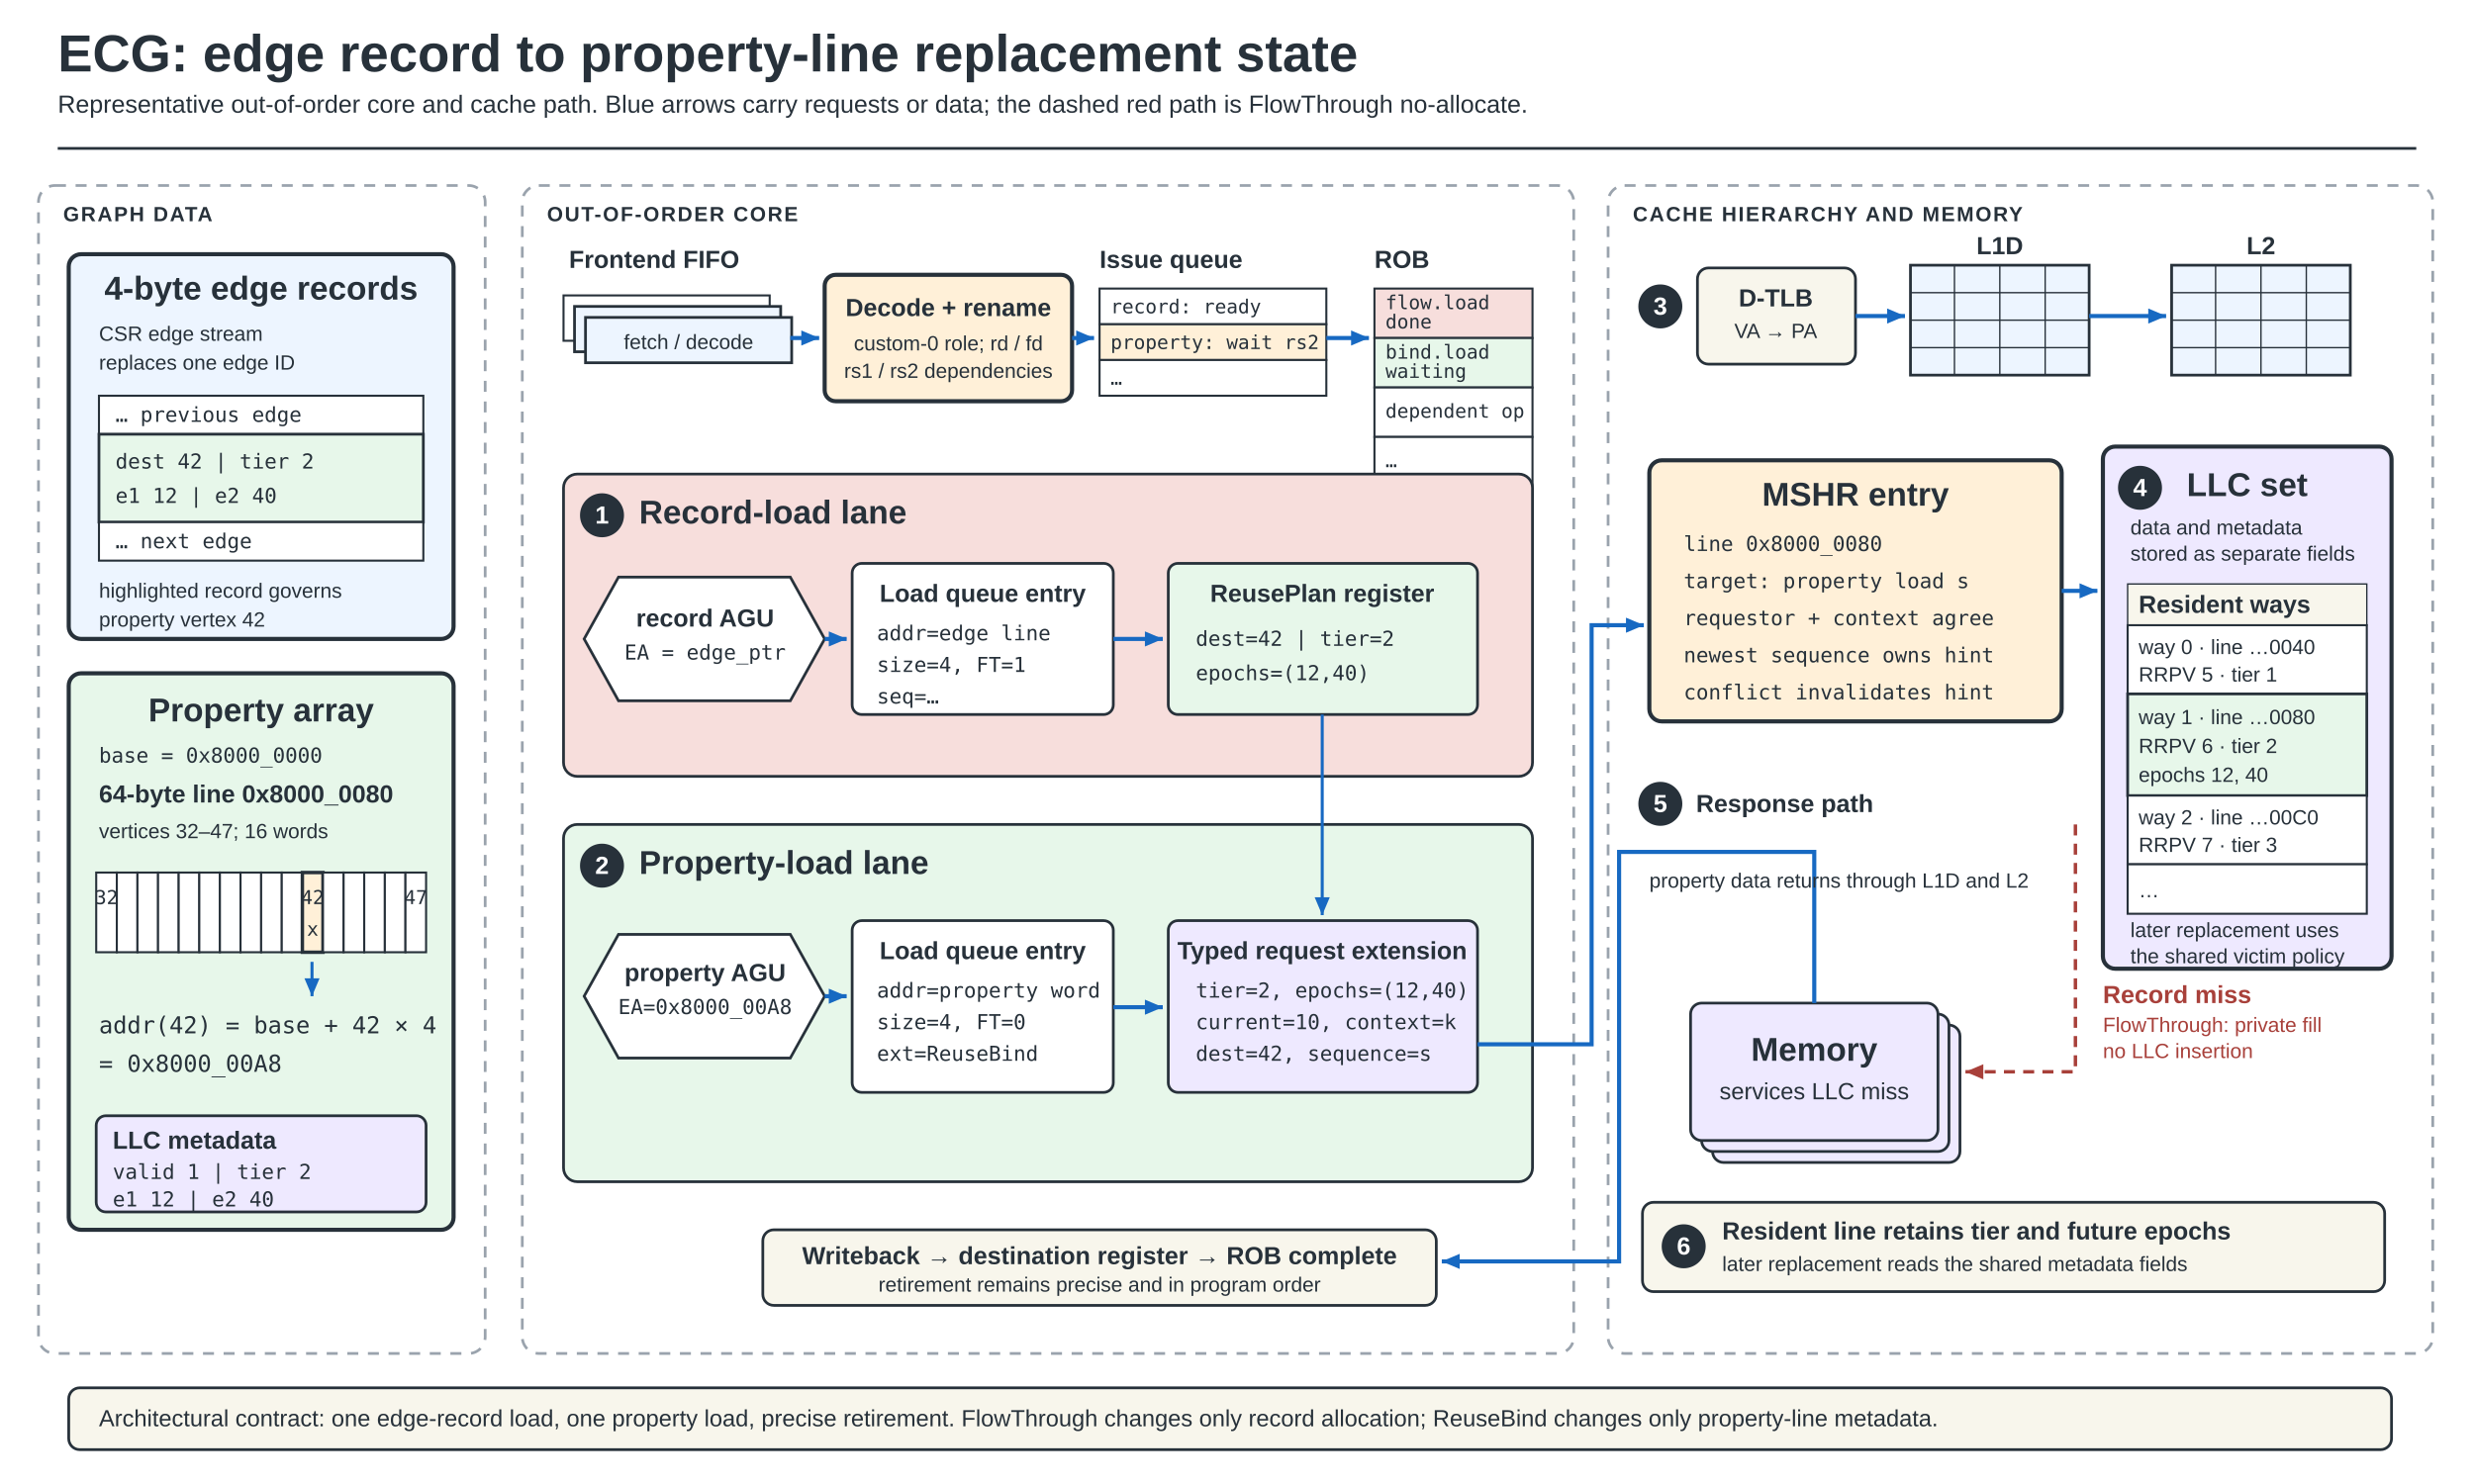
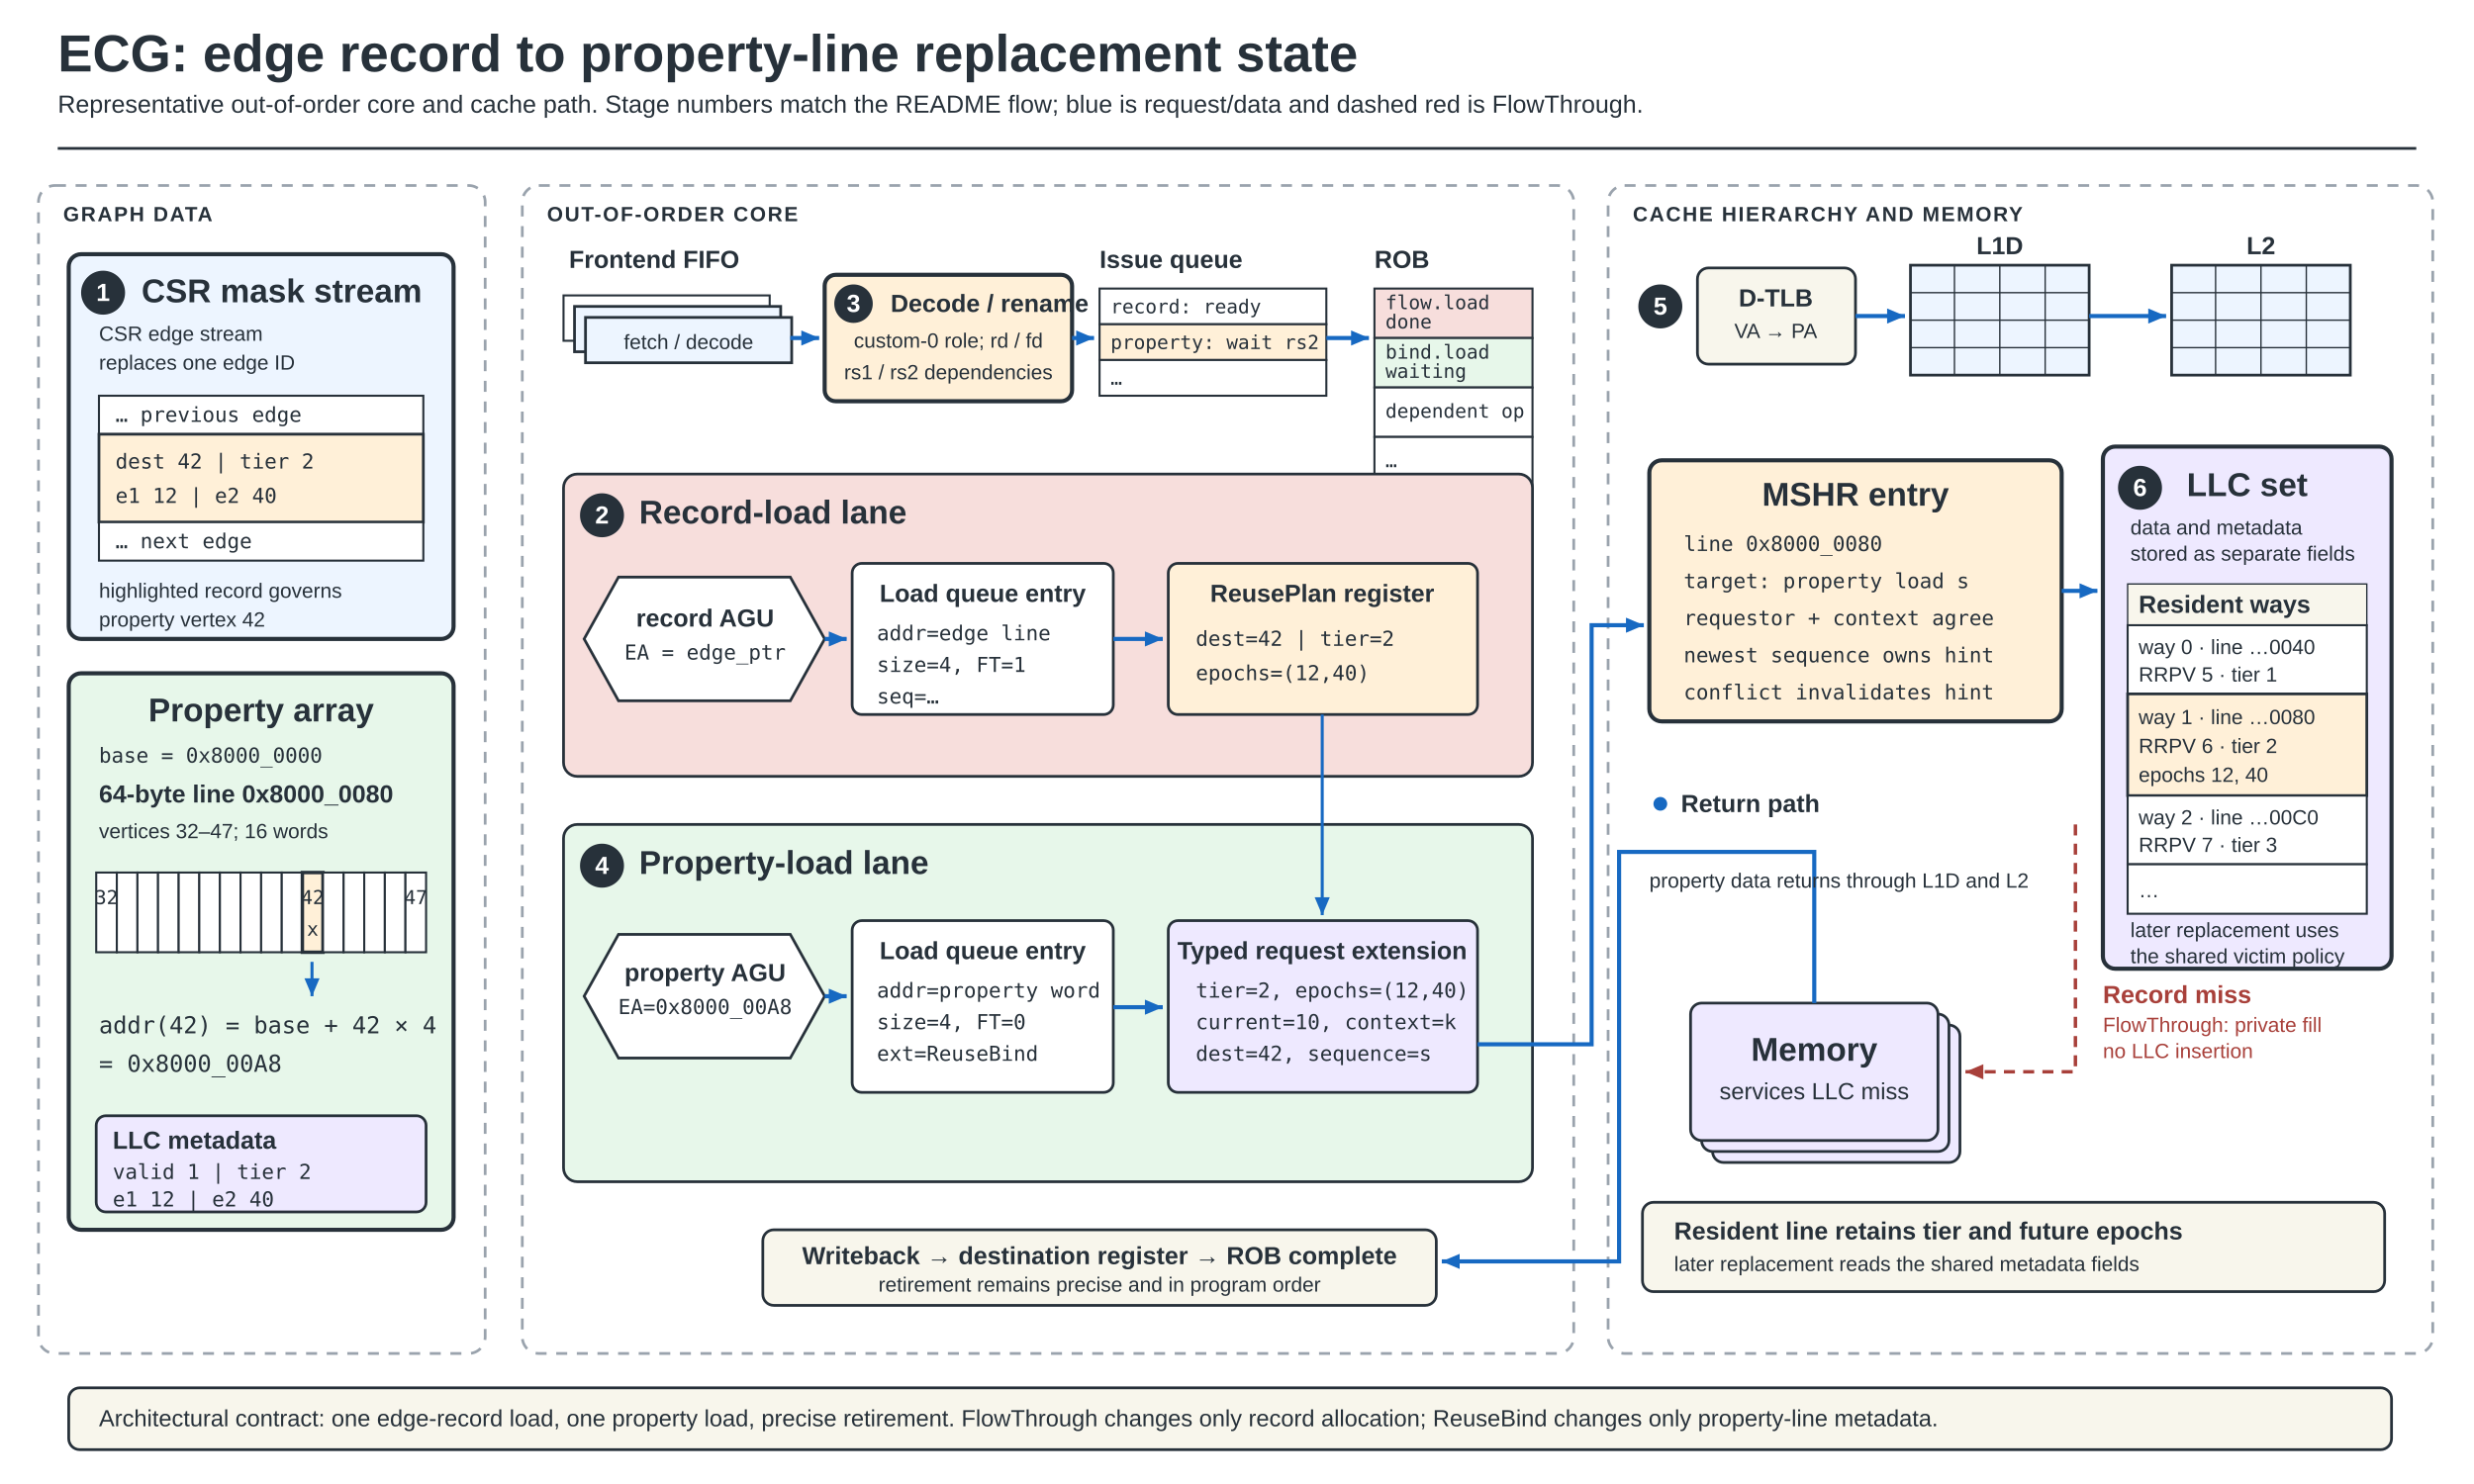
<svg xmlns="http://www.w3.org/2000/svg" width="1800" height="1080" viewBox="0 0 1800 1080" role="img" aria-labelledby="title desc" fill="#27313A">
  <defs>
    <marker id="arrow" viewBox="0 0 13 11" markerWidth="13" markerHeight="11" refX="13" refY="5.5" orient="auto" markerUnits="userSpaceOnUse">
      <path d="M0 0 L13 5.5 L0 11 Z" fill="#1769C2" />
    </marker>
    <marker id="arrow-red" viewBox="0 0 13 11" markerWidth="13" markerHeight="11" refX="13" refY="5.5" orient="auto" markerUnits="userSpaceOnUse">
      <path d="M0 0 L13 5.5 L0 11 Z" fill="#A8403A" />
    </marker>
    <style>
      :root{color-scheme:light dark}
      @media(prefers-color-scheme:dark){
        [fill="#27313A"]{fill:#ECE7DD}[stroke="#27313A"]{stroke:#ECE7DD}
        [fill="#FFFFFF"]{fill:#1E2327}[fill="#F8F6EC"]{fill:#252A2E}
        [fill="#EDF5FF"]{fill:#273846}[fill="#E7F7EA"]{fill:#24382A}
        [fill="#FFF0D8"]{fill:#3B3122}[fill="#F7DEDC"]{fill:#3D292A}
        [fill="#EEE9FF"]{fill:#302C3C}[stroke="#9AA3AD"]{stroke:#747D86}
      }
      .sans{font-family:Arial,Helvetica,sans-serif}.mono{font-family:"SFMono-Regular",Consolas,monospace}
      .title{font-size:38px;font-weight:700}.subtitle{font-size:18px}
      .domain{font-size:15px;font-weight:700;letter-spacing:1.2px}
      .heading{font-size:24px;font-weight:700}.label{font-size:18px;font-weight:700}
      .body{font-size:17px}.small{font-size:15px}.tiny{font-size:14px}
      .arrow{fill:none;stroke:#1769C2;stroke-width:3;marker-end:url(#arrow)}
      .thin-arrow{fill:none;stroke:#1769C2;stroke-width:2.2;marker-end:url(#arrow)}
      .flow-arrow{fill:none;stroke:#A8403A;stroke-width:2.5;stroke-dasharray:8 6;marker-end:url(#arrow-red)}
      .slot{fill:#FFFFFF;stroke:#27313A;stroke-width:1.5}
    </style>
  </defs>
  <rect width="1800" height="1080" fill="#FFFFFF" />
  <text x="42" y="52" class="sans title">ECG: edge record to property-line replacement state</text>
-   <text x="42" y="82" class="sans subtitle">Representative out-of-order core and cache path. Blue arrows carry requests or data; the dashed red path is FlowThrough no-allocate.</text>
+   <text x="42" y="82" class="sans subtitle">Representative out-of-order core and cache path. Stage numbers match the README flow; blue is request/data and dashed red is FlowThrough.</text>
  <line x1="42" y1="108" x2="1758" y2="108" stroke="#27313A" stroke-width="2" />
  <rect x="28" y="135" width="325" height="850" rx="12" fill="none" stroke="#9AA3AD" stroke-width="2" stroke-dasharray="8 7" />
  <text x="46" y="161" class="sans domain">GRAPH DATA</text>
  <rect x="50" y="185" width="280" height="280" rx="9" fill="#EDF5FF" stroke="#27313A" stroke-width="3" />
-   <text x="190" y="218" text-anchor="middle" class="sans heading">4-byte edge records</text>
+   <circle cx="75" cy="213" r="16" fill="#27313A" />
+   <text x="75" y="219" text-anchor="middle" fill="#FFFFFF" class="sans label">1</text>
+   <text x="205" y="220" text-anchor="middle" class="sans heading">CSR mask stream</text>
  <text x="72" y="248" class="sans small">CSR edge stream</text>
  <text x="72" y="269" class="sans small">replaces one edge ID</text>
  <g class="mono small">
    <rect x="72" y="288" width="236" height="28" class="slot" />
    <text x="84" y="307">… previous edge</text>
-     <rect x="72" y="316" width="236" height="64" fill="#E7F7EA" stroke="#27313A" stroke-width="2" />
+     <rect x="72" y="316" width="236" height="64" fill="#FFF0D8" stroke="#27313A" stroke-width="2" />
    <text x="84" y="341">dest 42 | tier 2</text>
    <text x="84" y="366">e1 12 | e2 40</text>
    <rect x="72" y="380" width="236" height="28" class="slot" />
    <text x="84" y="399">… next edge</text>
  </g>
  <text x="72" y="435" class="sans small">highlighted record governs</text>
  <text x="72" y="456" class="sans small">property vertex 42</text>
  <rect x="50" y="490" width="280" height="405" rx="9" fill="#E7F7EA" stroke="#27313A" stroke-width="3" />
  <text x="190" y="525" text-anchor="middle" class="sans heading">Property array</text>
  <text x="72" y="555" class="mono small">base = 0x8000_0000</text>
  <text x="72" y="584" class="sans label">64-byte line 0x8000_0080</text>
  <text x="72" y="610" class="sans small">vertices 32–47; 16 words</text>
  <g transform="translate(70 635)">
    <g class="mono tiny" text-anchor="middle">
      <rect x="0" y="0" width="15" height="58" class="slot" />
      <text x="7.5" y="23">32</text>
      <rect x="15" y="0" width="15" height="58" class="slot" />
      <rect x="30" y="0" width="15" height="58" class="slot" />
      <rect x="45" y="0" width="15" height="58" class="slot" />
      <rect x="60" y="0" width="15" height="58" class="slot" />
      <rect x="75" y="0" width="15" height="58" class="slot" />
      <rect x="90" y="0" width="15" height="58" class="slot" />
      <rect x="105" y="0" width="15" height="58" class="slot" />
      <rect x="120" y="0" width="15" height="58" class="slot" />
      <rect x="135" y="0" width="15" height="58" class="slot" />
      <rect x="150" y="0" width="15" height="58" fill="#FFF0D8" stroke="#27313A" stroke-width="2.5" />
      <text x="157.5" y="23">42</text>
      <text x="157.5" y="46">x</text>
      <rect x="165" y="0" width="15" height="58" class="slot" />
      <rect x="180" y="0" width="15" height="58" class="slot" />
      <rect x="195" y="0" width="15" height="58" class="slot" />
      <rect x="210" y="0" width="15" height="58" class="slot" />
      <rect x="225" y="0" width="15" height="58" class="slot" />
      <text x="232.5" y="23">47</text>
    </g>
  </g>
  <path d="M227 700 V725" class="thin-arrow" />
  <text x="72" y="752" class="mono body">addr(42) = base + 42 × 4</text>
  <text x="72" y="780" class="mono body">= 0x8000_00A8</text>
  <rect x="70" y="812" width="240" height="70" rx="7" fill="#EEE9FF" stroke="#27313A" stroke-width="2" />
  <text x="82" y="836" class="sans label">LLC metadata</text>
  <text x="82" y="858" class="mono small">valid 1 | tier 2</text>
  <text x="82" y="878" class="mono small">e1 12 | e2 40</text>
  <rect x="380" y="135" width="765" height="850" rx="12" fill="none" stroke="#9AA3AD" stroke-width="2" stroke-dasharray="8 7" />
  <text x="398" y="161" class="sans domain">OUT-OF-ORDER CORE</text>
  <text x="414" y="195" class="sans label">Frontend FIFO</text>
  <g transform="translate(410 215)">
    <rect x="0" y="0" width="150" height="33" class="slot" />
    <rect x="8" y="8" width="150" height="33" fill="#EDF5FF" stroke="#27313A" stroke-width="2" />
    <rect x="16" y="16" width="150" height="33" fill="#EDF5FF" stroke="#27313A" stroke-width="2" />
    <text x="91" y="39" text-anchor="middle" class="sans small">fetch / decode</text>
  </g>
  <rect x="600" y="200" width="180" height="92" rx="8" fill="#FFF0D8" stroke="#27313A" stroke-width="3" />
-   <text x="690" y="230" text-anchor="middle" class="sans label">Decode + rename</text>
-   <text x="690" y="255" text-anchor="middle" class="sans small">custom-0 role; rd / fd</text>
-   <text x="690" y="275" text-anchor="middle" class="sans small">rs1 / rs2 dependencies</text>
+   <circle cx="621" cy="221" r="14" fill="#27313A" />
+   <text x="621" y="227" text-anchor="middle" fill="#FFFFFF" class="sans label">3</text>
+   <text x="720" y="227" text-anchor="middle" class="sans label">Decode / rename</text>
+   <text x="690" y="253" text-anchor="middle" class="sans small">custom-0 role; rd / fd</text>
+   <text x="690" y="276" text-anchor="middle" class="sans small">rs1 / rs2 dependencies</text>
  <text x="800" y="195" class="sans label">Issue queue</text>
  <g transform="translate(800 210)" class="mono tiny">
    <rect x="0" y="0" width="165" height="26" class="slot" />
    <text x="8" y="18">record: ready</text>
    <rect x="0" y="26" width="165" height="26" fill="#FFF0D8" stroke="#27313A" stroke-width="1.5" />
    <text x="8" y="44">property: wait rs2</text>
    <rect x="0" y="52" width="165" height="26" class="slot" />
    <text x="8" y="70">…</text>
  </g>
  <text x="1000" y="195" class="sans label">ROB</text>
  <g transform="translate(1000 210)" class="mono tiny">
    <rect x="0" y="0" width="115" height="36" fill="#F7DEDC" stroke="#27313A" stroke-width="1.5" />
    <text x="8" y="15">flow.load</text>
    <text x="8" y="29">done</text>
    <rect x="0" y="36" width="115" height="36" fill="#E7F7EA" stroke="#27313A" stroke-width="1.5" />
    <text x="8" y="51">bind.load</text>
    <text x="8" y="65">waiting</text>
    <rect x="0" y="72" width="115" height="36" class="slot" />
    <text x="8" y="94">dependent op</text>
    <rect x="0" y="108" width="115" height="36" class="slot" />
    <text x="8" y="130">…</text>
  </g>
  <path d="M575 246 H596" class="arrow" />
  <path d="M780 246 H796" class="arrow" />
  <path d="M965 246 H996" class="arrow" />
  <rect x="410" y="345" width="705" height="220" rx="10" fill="#F7DEDC" stroke="#27313A" stroke-width="2" />
  <circle cx="438" cy="375" r="16" fill="#27313A" />
-   <text x="438" y="381" text-anchor="middle" fill="#FFFFFF" class="sans label">1</text>
+   <text x="438" y="381" text-anchor="middle" fill="#FFFFFF" class="sans label">2</text>
  <text x="465" y="381" class="sans heading">Record-load lane</text>
  <polygon points="450,420 575,420 600,465 575,510 450,510 425,465" fill="#FFFFFF" stroke="#27313A" stroke-width="2" />
  <text x="513" y="456" text-anchor="middle" class="sans label">record AGU</text>
  <text x="513" y="480" text-anchor="middle" class="mono small">EA = edge_ptr</text>
  <rect x="620" y="410" width="190" height="110" rx="7" fill="#FFFFFF" stroke="#27313A" stroke-width="2" />
  <text x="715" y="438" text-anchor="middle" class="sans label">Load queue entry</text>
  <text x="638" y="466" class="mono small">addr=edge line</text>
  <text x="638" y="489" class="mono small">size=4, FT=1</text>
  <text x="638" y="512" class="mono small">seq=…</text>
-   <rect x="850" y="410" width="225" height="110" rx="7" fill="#E7F7EA" stroke="#27313A" stroke-width="2" />
+   <rect x="850" y="410" width="225" height="110" rx="7" fill="#FFF0D8" stroke="#27313A" stroke-width="2" />
  <text x="962" y="438" text-anchor="middle" class="sans label">ReusePlan register</text>
  <text x="870" y="470" class="mono small">dest=42 | tier=2</text>
  <text x="870" y="495" class="mono small">epochs=(12,40)</text>
  <path d="M600 465 H616" class="arrow" />
  <path d="M810 465 H846" class="arrow" />
  <rect x="410" y="600" width="705" height="260" rx="10" fill="#E7F7EA" stroke="#27313A" stroke-width="2" />
  <circle cx="438" cy="630" r="16" fill="#27313A" />
-   <text x="438" y="636" text-anchor="middle" fill="#FFFFFF" class="sans label">2</text>
+   <text x="438" y="636" text-anchor="middle" fill="#FFFFFF" class="sans label">4</text>
  <text x="465" y="636" class="sans heading">Property-load lane</text>
  <polygon points="450,680 575,680 600,725 575,770 450,770 425,725" fill="#FFFFFF" stroke="#27313A" stroke-width="2" />
  <text x="513" y="714" text-anchor="middle" class="sans label">property AGU</text>
  <text x="513" y="738" text-anchor="middle" class="mono small">EA=0x8000_00A8</text>
  <rect x="620" y="670" width="190" height="125" rx="7" fill="#FFFFFF" stroke="#27313A" stroke-width="2" />
  <text x="715" y="698" text-anchor="middle" class="sans label">Load queue entry</text>
  <text x="638" y="726" class="mono small">addr=property word</text>
  <text x="638" y="749" class="mono small">size=4, FT=0</text>
  <text x="638" y="772" class="mono small">ext=ReuseBind</text>
  <rect x="850" y="670" width="225" height="125" rx="7" fill="#EEE9FF" stroke="#27313A" stroke-width="2" />
  <text x="962" y="698" text-anchor="middle" class="sans label">Typed request extension</text>
  <text x="870" y="726" class="mono small">tier=2, epochs=(12,40)</text>
  <text x="870" y="749" class="mono small">current=10, context=k</text>
  <text x="870" y="772" class="mono small">dest=42, sequence=s</text>
  <path d="M962 520 V666" class="thin-arrow" />
  <path d="M600 725 H616" class="arrow" />
  <path d="M810 733 H846" class="arrow" />
  <rect x="555" y="895" width="490" height="55" rx="8" fill="#F8F6EC" stroke="#27313A" stroke-width="2" />
  <text x="800" y="920" text-anchor="middle" class="sans label">Writeback → destination register → ROB complete</text>
  <text x="800" y="940" text-anchor="middle" class="sans small">retirement remains precise and in program order</text>
  <rect x="1170" y="135" width="600" height="850" rx="12" fill="none" stroke="#9AA3AD" stroke-width="2" stroke-dasharray="8 7" />
  <text x="1188" y="161" class="sans domain">CACHE HIERARCHY AND MEMORY</text>
  <circle cx="1208" cy="223" r="16" fill="#27313A" />
-   <text x="1208" y="229" text-anchor="middle" fill="#FFFFFF" class="sans label">3</text>
+   <text x="1208" y="229" text-anchor="middle" fill="#FFFFFF" class="sans label">5</text>
  <rect x="1235" y="195" width="115" height="70" rx="8" fill="#F8F6EC" stroke="#27313A" stroke-width="2" />
  <text x="1292" y="223" text-anchor="middle" class="sans label">D-TLB</text>
  <text x="1292" y="246" text-anchor="middle" class="sans small">VA → PA</text>
  <g transform="translate(1390 193)">
    <text x="65" y="-8" text-anchor="middle" class="sans label">L1D</text>
    <rect x="0" y="0" width="130" height="80" fill="#EDF5FF" stroke="#27313A" stroke-width="2" />
    <path d="M0 20 H130 M0 40 H130 M0 60 H130 M32 0 V80 M65 0 V80 M98 0 V80" stroke="#27313A" stroke-width="1" />
  </g>
  <g transform="translate(1580 193)">
    <text x="65" y="-8" text-anchor="middle" class="sans label">L2</text>
    <rect x="0" y="0" width="130" height="80" fill="#EDF5FF" stroke="#27313A" stroke-width="2" />
    <path d="M0 20 H130 M0 40 H130 M0 60 H130 M32 0 V80 M65 0 V80 M98 0 V80" stroke="#27313A" stroke-width="1" />
  </g>
  <path d="M1350 230 H1386" class="arrow" />
  <path d="M1520 230 H1576" class="arrow" />
  <rect x="1200" y="335" width="300" height="190" rx="9" fill="#FFF0D8" stroke="#27313A" stroke-width="3" />
  <text x="1350" y="368" text-anchor="middle" class="sans heading">MSHR entry</text>
  <g class="mono small">
    <text x="1225" y="401">line 0x8000_0080</text>
    <text x="1225" y="428">target: property load s</text>
    <text x="1225" y="455">requestor + context agree</text>
    <text x="1225" y="482">newest sequence owns hint</text>
    <text x="1225" y="509">conflict invalidates hint</text>
  </g>
  <rect x="1530" y="325" width="210" height="380" rx="9" fill="#EEE9FF" stroke="#27313A" stroke-width="3" />
  <circle cx="1557" cy="355" r="16" fill="#27313A" />
-   <text x="1557" y="361" text-anchor="middle" fill="#FFFFFF" class="sans label">4</text>
+   <text x="1557" y="361" text-anchor="middle" fill="#FFFFFF" class="sans label">6</text>
  <text x="1635" y="361" text-anchor="middle" class="sans heading">LLC set</text>
  <text x="1550" y="389" class="sans small">data and metadata</text>
  <text x="1550" y="408" class="sans small">stored as separate fields</text>
  <g transform="translate(1548 425)" class="sans small">
    <rect x="0" y="0" width="174" height="30" fill="#F8F6EC" stroke="#27313A" />
    <text x="8" y="21" class="sans label">Resident ways</text>
    <rect x="0" y="30" width="174" height="50" class="slot" />
    <text x="8" y="51">way 0 · line …0040</text>
    <text x="8" y="71">RRPV 5 · tier 1</text>
-     <rect x="0" y="80" width="174" height="74" fill="#E7F7EA" stroke="#27313A" stroke-width="2" />
+     <rect x="0" y="80" width="174" height="74" fill="#FFF0D8" stroke="#27313A" stroke-width="2" />
    <text x="8" y="102">way 1 · line …0080</text>
    <text x="8" y="123">RRPV 6 · tier 2</text>
    <text x="8" y="144">epochs 12, 40</text>
    <rect x="0" y="154" width="174" height="50" class="slot" />
    <text x="8" y="175">way 2 · line …00C0</text>
    <text x="8" y="195">RRPV 7 · tier 3</text>
    <rect x="0" y="204" width="174" height="36" class="slot" />
    <text x="8" y="228">…</text>
  </g>
  <text x="1550" y="682" class="sans small">later replacement uses</text>
  <text x="1550" y="701" class="sans small">the shared victim policy</text>
  <path d="M1075 760 H1158 V455 H1196" class="arrow" />
  <path d="M1500 430 H1526" class="arrow" />
  <g transform="translate(1230 730)">
    <rect x="16" y="16" width="180" height="100" rx="8" fill="#EEE9FF" stroke="#27313A" stroke-width="2" />
    <rect x="8" y="8" width="180" height="100" rx="8" fill="#EEE9FF" stroke="#27313A" stroke-width="2" />
    <rect x="0" y="0" width="180" height="100" rx="8" fill="#EEE9FF" stroke="#27313A" stroke-width="2" />
    <text x="90" y="42" text-anchor="middle" class="sans heading">Memory</text>
    <text x="90" y="70" text-anchor="middle" class="sans body">services LLC miss</text>
  </g>
-   <circle cx="1208" cy="585" r="16" fill="#27313A" />
-   <text x="1208" y="591" text-anchor="middle" fill="#FFFFFF" class="sans label">5</text>
-   <text x="1234" y="591" class="sans label">Response path</text>
+   <circle cx="1208" cy="585" r="5" fill="#1769C2" />
+   <text x="1223" y="591" class="sans label">Return path</text>
  <path d="M1320 730 V620 H1178 V918 H1049" class="arrow" />
  <text x="1200" y="646" class="sans small">property data returns through L1D and L2</text>
  <path d="M1510 600 V780 H1430" class="flow-arrow" />
  <text x="1530" y="730" class="sans label" fill="#A8403A">Record miss</text>
  <text x="1530" y="751" class="sans small" fill="#A8403A">FlowThrough: private fill</text>
  <text x="1530" y="770" class="sans small" fill="#A8403A">no LLC insertion</text>
  <rect x="1195" y="875" width="540" height="65" rx="8" fill="#F8F6EC" stroke="#27313A" stroke-width="2" />
-   <circle cx="1225" cy="907" r="16" fill="#27313A" />
-   <text x="1225" y="913" text-anchor="middle" fill="#FFFFFF" class="sans label">6</text>
-   <text x="1253" y="902" class="sans label">Resident line retains tier and future epochs</text>
-   <text x="1253" y="925" class="sans small">later replacement reads the shared metadata fields</text>
+   <text x="1218" y="902" class="sans label">Resident line retains tier and future epochs</text>
+   <text x="1218" y="925" class="sans small">later replacement reads the shared metadata fields</text>
  <rect x="50" y="1010" width="1690" height="45" rx="8" fill="#F8F6EC" stroke="#27313A" stroke-width="2" />
  <text x="72" y="1038" class="sans body">Architectural contract: one edge-record load, one property load, precise retirement. FlowThrough changes only record allocation; ReuseBind changes only property-line metadata.</text>
</svg>
